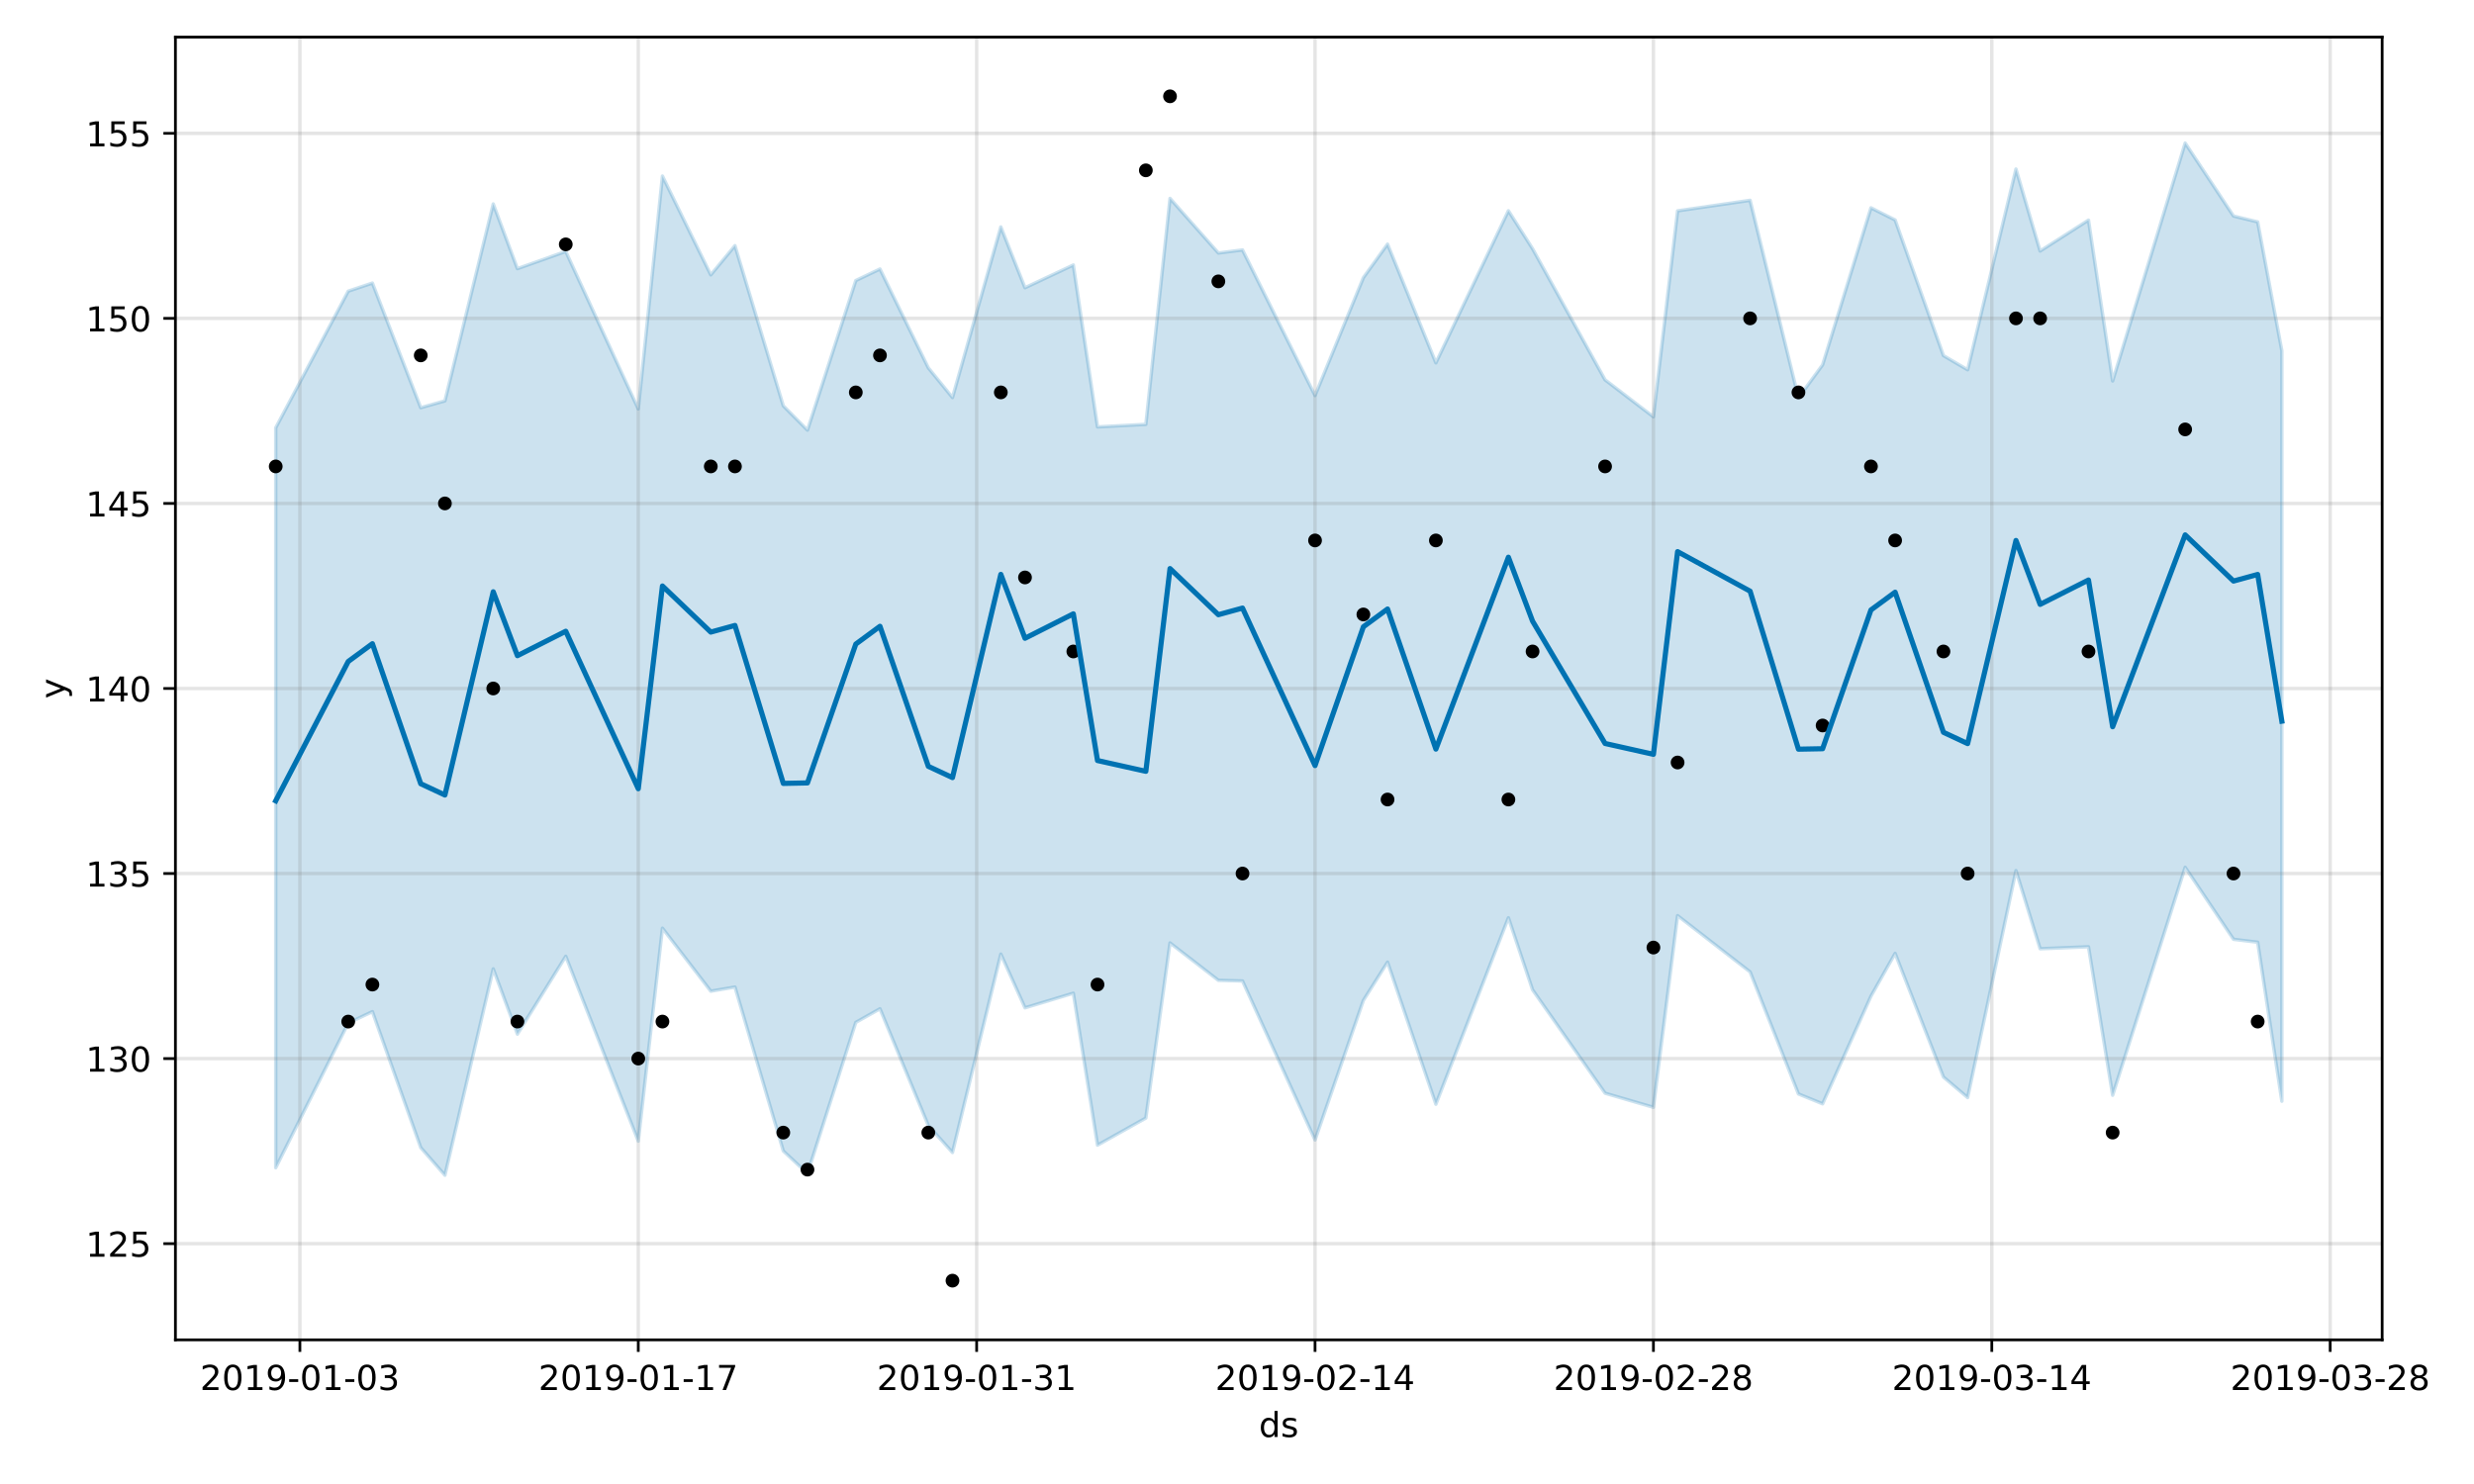
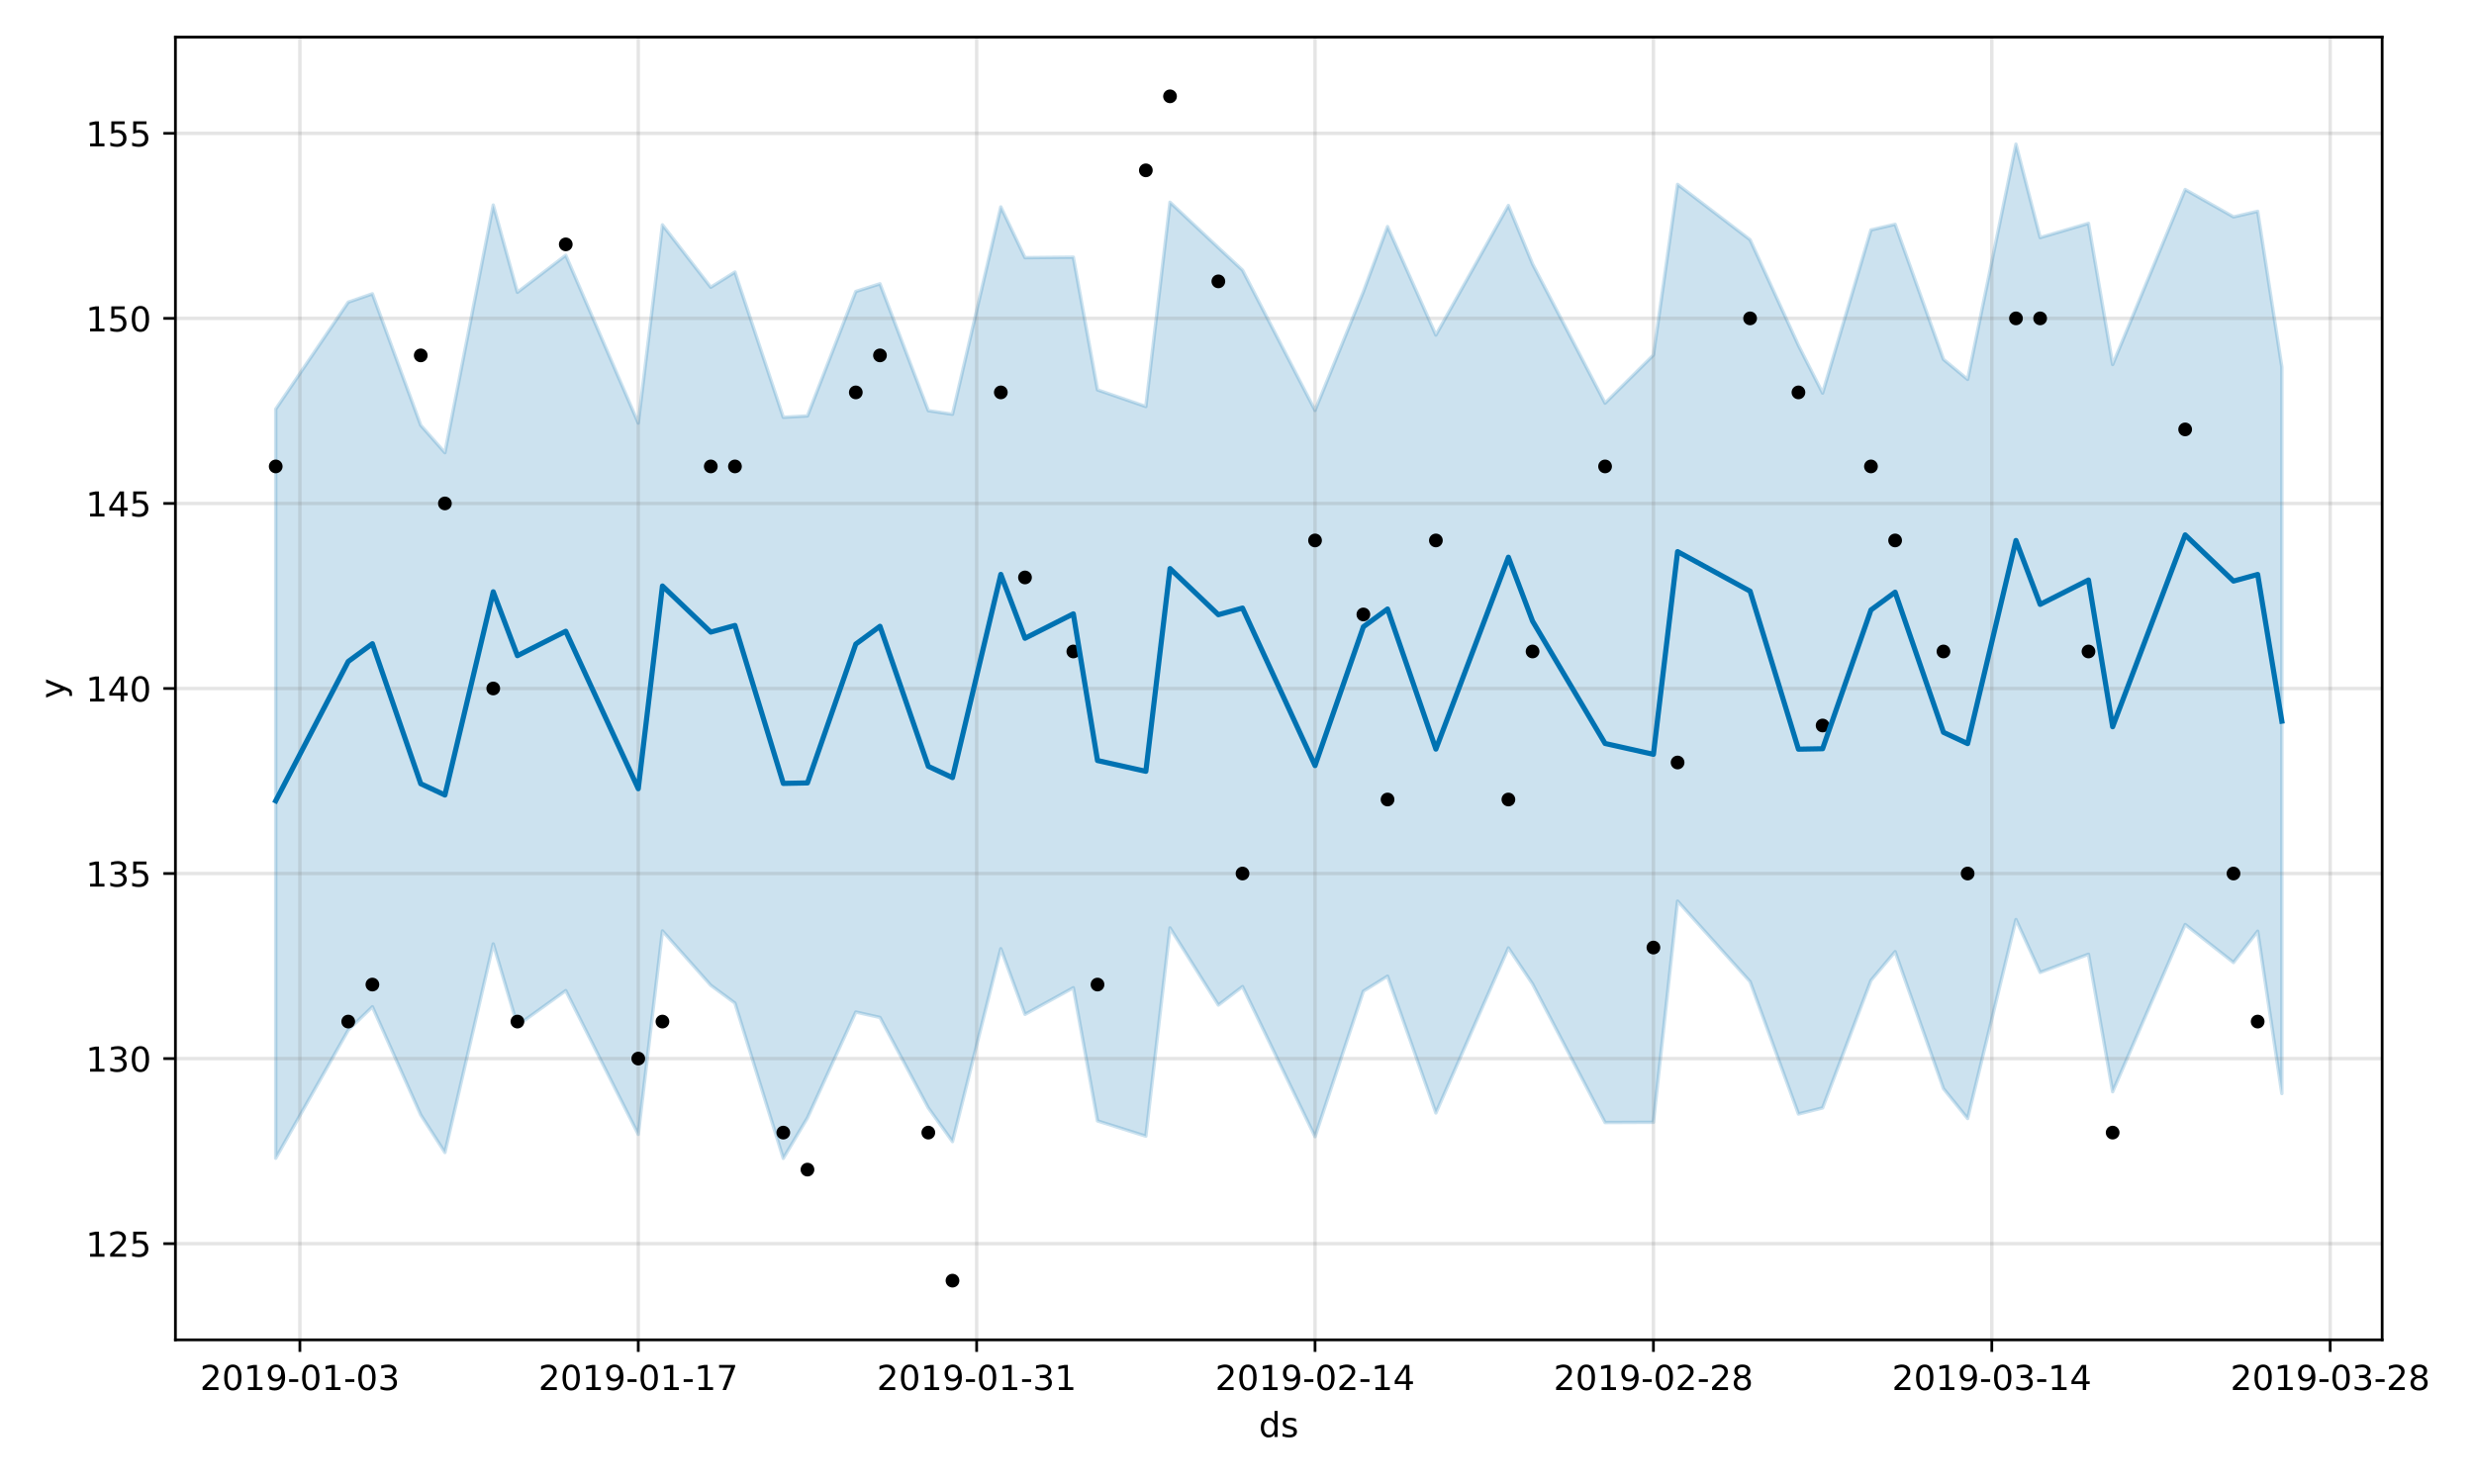
<svg xmlns="http://www.w3.org/2000/svg" xmlns:xlink="http://www.w3.org/1999/xlink" height="432pt" version="1.1" viewBox="0 0 720 432" width="720pt">
  <defs>
    <style type="text/css">
*{stroke-linecap:butt;stroke-linejoin:round;}
  </style>
  </defs>
  <g id="figure_1">
    <g id="patch_1">
      <path d="M 0 432  L 720 432  L 720 0  L 0 0  z " style="fill:#ffffff;" />
    </g>
    <g id="axes_1">
      <g id="patch_2">
        <path d="M 51.05 390.04  L 693.27 390.04  L 693.27 10.8  L 51.05 10.8  z " style="fill:#ffffff;" />
      </g>
      <g id="PolyCollection_1">
        <defs>
-           <path d="M 80.242 -307.467  L 80.242 -92.061  L 101.344 -134.167  L 108.379 -137.514  L 122.447 -97.926  L 129.481 -89.878  L 143.549 -149.953  L 150.584 -130.956  L 164.652 -153.617  L 185.754 -99.808  L 192.789 -161.802  L 206.857 -143.462  L 213.891 -144.663  L 227.96 -96.947  L 234.994 -90.378  L 249.062 -134.379  L 256.096 -138.343  L 270.165 -104.342  L 277.199 -96.495  L 291.267 -154.251  L 298.301 -138.625  L 312.37 -142.867  L 319.404 -98.64  L 333.472 -106.533  L 340.506 -157.51  L 354.575 -146.617  L 361.609 -146.433  L 382.711 -100.142  L 396.78 -140.769  L 403.814 -151.915  L 417.882 -110.551  L 438.985 -164.834  L 446.019 -143.863  L 467.121 -113.762  L 481.19 -109.654  L 488.224 -165.45  L 509.327 -149.068  L 523.395 -113.546  L 530.429 -110.676  L 544.497 -141.99  L 551.532 -154.462  L 565.6 -118.461  L 572.634 -112.492  L 586.702 -178.567  L 593.737 -155.807  L 607.805 -156.382  L 614.839 -113.166  L 635.942 -179.53  L 650.01 -158.56  L 657.044 -157.71  L 664.078 -111.432  L 664.078 -329.895  L 664.078 -329.895  L 657.044 -367.404  L 650.01 -369.111  L 635.942 -390.366  L 614.839 -321.097  L 607.805 -367.928  L 593.737 -358.924  L 586.702 -382.796  L 572.634 -324.36  L 565.6 -328.483  L 551.532 -367.969  L 544.497 -371.501  L 530.429 -325.798  L 523.395 -316.19  L 509.327 -373.688  L 488.224 -370.619  L 481.19 -310.663  L 467.121 -321.426  L 446.019 -359.601  L 438.985 -370.648  L 417.882 -326.376  L 403.814 -360.935  L 396.78 -351.166  L 382.711 -316.849  L 361.609 -359.239  L 354.575 -358.348  L 340.506 -374.248  L 333.472 -308.468  L 319.404 -307.725  L 312.37 -354.863  L 298.301 -348.24  L 291.267 -365.942  L 277.199 -316.268  L 270.165 -324.923  L 256.096 -353.696  L 249.062 -350.34  L 234.994 -306.789  L 227.96 -313.867  L 213.891 -360.491  L 206.857 -351.983  L 192.789 -380.75  L 185.754 -312.954  L 164.652 -358.806  L 150.584 -353.796  L 143.549 -372.636  L 129.481 -315.308  L 122.447 -313.32  L 108.379 -349.603  L 101.344 -347.24  L 80.242 -307.467  z " id="m74a17c1c34" style="stroke:#0072b2;stroke-opacity:0.2;" />
+           <path d="M 80.242 -312.91  L 80.242 -94.834  L 101.344 -132.107  L 108.379 -138.924  L 122.447 -107.458  L 129.481 -96.503  L 143.549 -157.211  L 150.584 -133.482  L 164.652 -143.628  L 185.754 -101.783  L 192.789 -161.006  L 206.857 -145.173  L 213.891 -139.987  L 227.96 -94.793  L 234.994 -106.59  L 249.062 -137.387  L 256.096 -135.81  L 270.165 -109.491  L 277.199 -99.668  L 291.267 -155.823  L 298.301 -136.714  L 312.37 -144.461  L 319.404 -105.701  L 333.472 -101.258  L 340.506 -161.871  L 354.575 -139.426  L 361.609 -144.803  L 382.711 -101.118  L 396.78 -143.458  L 403.814 -147.829  L 417.882 -108.016  L 438.985 -156.054  L 446.019 -145.556  L 467.121 -105.222  L 481.19 -105.286  L 488.224 -169.681  L 509.327 -146.239  L 523.395 -107.714  L 530.429 -109.488  L 544.497 -146.584  L 551.532 -154.961  L 565.6 -115.102  L 572.634 -106.391  L 586.702 -164.321  L 593.737 -148.934  L 607.805 -154.216  L 614.839 -114.189  L 635.942 -162.869  L 650.01 -151.81  L 657.044 -160.916  L 664.078 -113.663  L 664.078 -325.144  L 664.078 -325.144  L 657.044 -370.485  L 650.01 -368.867  L 635.942 -376.829  L 614.839 -325.884  L 607.805 -366.977  L 593.737 -362.84  L 586.702 -390.027  L 572.634 -321.554  L 565.6 -327.391  L 551.532 -366.698  L 544.497 -365.061  L 530.429 -317.575  L 523.395 -331.453  L 509.327 -362.204  L 488.224 -378.326  L 481.19 -328.654  L 467.121 -314.642  L 446.019 -355.144  L 438.985 -372.189  L 417.882 -334.459  L 403.814 -366.039  L 396.78 -347.056  L 382.711 -312.535  L 361.609 -353.36  L 354.575 -359.903  L 340.506 -373.126  L 333.472 -313.664  L 319.404 -318.507  L 312.37 -357.136  L 298.301 -356.99  L 291.267 -371.762  L 277.199 -311.415  L 270.165 -312.458  L 256.096 -349.384  L 249.062 -347.151  L 234.994 -310.93  L 227.96 -310.523  L 213.891 -352.807  L 206.857 -348.388  L 192.789 -366.545  L 185.754 -308.844  L 164.652 -357.693  L 150.584 -346.911  L 143.549 -372.31  L 129.481 -300.23  L 122.447 -308.205  L 108.379 -346.471  L 101.344 -344.037  L 80.242 -312.91  z " id="mff4527d451" style="stroke:#0072b2;stroke-opacity:0.2;" />
        </defs>
-         <g clip-path="url(#p82cf5f872e)">
-           <use style="fill:#0072b2;fill-opacity:0.2;stroke:#0072b2;stroke-opacity:0.2;" x="0" xlink:href="#m74a17c1c34" y="432" />
+         <g clip-path="url(#pb697ce1c23)">
+           <use style="fill:#0072b2;fill-opacity:0.2;stroke:#0072b2;stroke-opacity:0.2;" x="0" xlink:href="#mff4527d451" y="432" />
        </g>
      </g>
      <g id="matplotlib.axis_1">
        <g id="xtick_1">
          <g id="line2d_1">
-             <path clip-path="url(#p82cf5f872e)" d="M 87.276 390.04  L 87.276 10.8  " style="fill:none;stroke:#808080;stroke-linecap:square;stroke-opacity:0.2;" />
+             <path clip-path="url(#pb697ce1c23)" d="M 87.276 390.04  L 87.276 10.8  " style="fill:none;stroke:#808080;stroke-linecap:square;stroke-opacity:0.2;" />
          </g>
          <g id="line2d_2">
            <defs>
-               <path d="M 0 0  L 0 3.5  " id="me6c44f5dec" style="stroke:#000000;stroke-width:0.8;" />
-             </defs>
-             <g>
-               <use style="stroke:#000000;stroke-width:0.8;" x="87.276" xlink:href="#me6c44f5dec" y="390.04" />
+               <path d="M 0 0  L 0 3.5  " id="m899f5543f7" style="stroke:#000000;stroke-width:0.8;" />
+             </defs>
+             <g>
+               <use style="stroke:#000000;stroke-width:0.8;" x="87.276" xlink:href="#m899f5543f7" y="390.04" />
            </g>
          </g>
          <g id="text_1">
            <defs>
              <path d="M 19.188 8.297  L 53.609 8.297  L 53.609 0  L 7.328 0  L 7.328 8.297  Q 12.938 14.109 22.625 23.891  Q 32.328 33.688 34.812 36.531  Q 39.547 41.844 41.422 45.531  Q 43.312 49.219 43.312 52.781  Q 43.312 58.594 39.234 62.25  Q 35.156 65.922 28.609 65.922  Q 23.969 65.922 18.812 64.312  Q 13.672 62.703 7.812 59.422  L 7.812 69.391  Q 13.766 71.781 18.938 73  Q 24.125 74.219 28.422 74.219  Q 39.75 74.219 46.484 68.547  Q 53.219 62.891 53.219 53.422  Q 53.219 48.922 51.531 44.891  Q 49.859 40.875 45.406 35.406  Q 44.188 33.984 37.641 27.219  Q 31.109 20.453 19.188 8.297  z " id="DejaVuSans-50" />
              <path d="M 31.781 66.406  Q 24.172 66.406 20.328 58.906  Q 16.5 51.422 16.5 36.375  Q 16.5 21.391 20.328 13.891  Q 24.172 6.391 31.781 6.391  Q 39.453 6.391 43.281 13.891  Q 47.125 21.391 47.125 36.375  Q 47.125 51.422 43.281 58.906  Q 39.453 66.406 31.781 66.406  z M 31.781 74.219  Q 44.047 74.219 50.516 64.516  Q 56.984 54.828 56.984 36.375  Q 56.984 17.969 50.516 8.266  Q 44.047 -1.422 31.781 -1.422  Q 19.531 -1.422 13.062 8.266  Q 6.594 17.969 6.594 36.375  Q 6.594 54.828 13.062 64.516  Q 19.531 74.219 31.781 74.219  z " id="DejaVuSans-48" />
              <path d="M 12.406 8.297  L 28.516 8.297  L 28.516 63.922  L 10.984 60.406  L 10.984 69.391  L 28.422 72.906  L 38.281 72.906  L 38.281 8.297  L 54.391 8.297  L 54.391 0  L 12.406 0  z " id="DejaVuSans-49" />
              <path d="M 10.984 1.516  L 10.984 10.5  Q 14.703 8.734 18.5 7.812  Q 22.312 6.891 25.984 6.891  Q 35.75 6.891 40.891 13.453  Q 46.047 20.016 46.781 33.406  Q 43.953 29.203 39.594 26.953  Q 35.25 24.703 29.984 24.703  Q 19.047 24.703 12.672 31.312  Q 6.297 37.938 6.297 49.422  Q 6.297 60.641 12.938 67.422  Q 19.578 74.219 30.609 74.219  Q 43.266 74.219 49.922 64.516  Q 56.594 54.828 56.594 36.375  Q 56.594 19.141 48.406 8.859  Q 40.234 -1.422 26.422 -1.422  Q 22.703 -1.422 18.891 -0.688  Q 15.094 0.047 10.984 1.516  z M 30.609 32.422  Q 37.25 32.422 41.125 36.953  Q 45.016 41.5 45.016 49.422  Q 45.016 57.281 41.125 61.844  Q 37.25 66.406 30.609 66.406  Q 23.969 66.406 20.094 61.844  Q 16.219 57.281 16.219 49.422  Q 16.219 41.5 20.094 36.953  Q 23.969 32.422 30.609 32.422  z " id="DejaVuSans-57" />
              <path d="M 4.891 31.391  L 31.203 31.391  L 31.203 23.391  L 4.891 23.391  z " id="DejaVuSans-45" />
              <path d="M 40.578 39.312  Q 47.656 37.797 51.625 33  Q 55.609 28.219 55.609 21.188  Q 55.609 10.406 48.188 4.484  Q 40.766 -1.422 27.094 -1.422  Q 22.516 -1.422 17.656 -0.516  Q 12.797 0.391 7.625 2.203  L 7.625 11.719  Q 11.719 9.328 16.594 8.109  Q 21.484 6.891 26.812 6.891  Q 36.078 6.891 40.938 10.547  Q 45.797 14.203 45.797 21.188  Q 45.797 27.641 41.281 31.266  Q 36.766 34.906 28.719 34.906  L 20.219 34.906  L 20.219 43.016  L 29.109 43.016  Q 36.375 43.016 40.234 45.922  Q 44.094 48.828 44.094 54.297  Q 44.094 59.906 40.109 62.906  Q 36.141 65.922 28.719 65.922  Q 24.656 65.922 20.016 65.031  Q 15.375 64.156 9.812 62.312  L 9.812 71.094  Q 15.438 72.656 20.344 73.438  Q 25.25 74.219 29.594 74.219  Q 40.828 74.219 47.359 69.109  Q 53.906 64.016 53.906 55.328  Q 53.906 49.266 50.438 45.094  Q 46.969 40.922 40.578 39.312  z " id="DejaVuSans-51" />
            </defs>
            <g transform="translate(58.21819 404.6384)scale(0.1 -0.1)">
              <use xlink:href="#DejaVuSans-50" />
              <use x="63.623" xlink:href="#DejaVuSans-48" />
              <use x="127.246" xlink:href="#DejaVuSans-49" />
              <use x="190.869" xlink:href="#DejaVuSans-57" />
              <use x="254.492" xlink:href="#DejaVuSans-45" />
              <use x="290.576" xlink:href="#DejaVuSans-48" />
              <use x="354.199" xlink:href="#DejaVuSans-49" />
              <use x="417.822" xlink:href="#DejaVuSans-45" />
              <use x="453.906" xlink:href="#DejaVuSans-48" />
              <use x="517.529" xlink:href="#DejaVuSans-51" />
            </g>
          </g>
        </g>
        <g id="xtick_2">
          <g id="line2d_3">
-             <path clip-path="url(#p82cf5f872e)" d="M 185.754 390.04  L 185.754 10.8  " style="fill:none;stroke:#808080;stroke-linecap:square;stroke-opacity:0.2;" />
+             <path clip-path="url(#pb697ce1c23)" d="M 185.754 390.04  L 185.754 10.8  " style="fill:none;stroke:#808080;stroke-linecap:square;stroke-opacity:0.2;" />
          </g>
          <g id="line2d_4">
            <g>
-               <use style="stroke:#000000;stroke-width:0.8;" x="185.754" xlink:href="#me6c44f5dec" y="390.04" />
+               <use style="stroke:#000000;stroke-width:0.8;" x="185.754" xlink:href="#m899f5543f7" y="390.04" />
            </g>
          </g>
          <g id="text_2">
            <defs>
              <path d="M 8.203 72.906  L 55.078 72.906  L 55.078 68.703  L 28.609 0  L 18.312 0  L 43.219 64.594  L 8.203 64.594  z " id="DejaVuSans-55" />
            </defs>
            <g transform="translate(156.6966 404.6384)scale(0.1 -0.1)">
              <use xlink:href="#DejaVuSans-50" />
              <use x="63.623" xlink:href="#DejaVuSans-48" />
              <use x="127.246" xlink:href="#DejaVuSans-49" />
              <use x="190.869" xlink:href="#DejaVuSans-57" />
              <use x="254.492" xlink:href="#DejaVuSans-45" />
              <use x="290.576" xlink:href="#DejaVuSans-48" />
              <use x="354.199" xlink:href="#DejaVuSans-49" />
              <use x="417.822" xlink:href="#DejaVuSans-45" />
              <use x="453.906" xlink:href="#DejaVuSans-49" />
              <use x="517.529" xlink:href="#DejaVuSans-55" />
            </g>
          </g>
        </g>
        <g id="xtick_3">
          <g id="line2d_5">
-             <path clip-path="url(#p82cf5f872e)" d="M 284.233 390.04  L 284.233 10.8  " style="fill:none;stroke:#808080;stroke-linecap:square;stroke-opacity:0.2;" />
+             <path clip-path="url(#pb697ce1c23)" d="M 284.233 390.04  L 284.233 10.8  " style="fill:none;stroke:#808080;stroke-linecap:square;stroke-opacity:0.2;" />
          </g>
          <g id="line2d_6">
            <g>
-               <use style="stroke:#000000;stroke-width:0.8;" x="284.233" xlink:href="#me6c44f5dec" y="390.04" />
+               <use style="stroke:#000000;stroke-width:0.8;" x="284.233" xlink:href="#m899f5543f7" y="390.04" />
            </g>
          </g>
          <g id="text_3">
            <g transform="translate(255.1751 404.6384)scale(0.1 -0.1)">
              <use xlink:href="#DejaVuSans-50" />
              <use x="63.623" xlink:href="#DejaVuSans-48" />
              <use x="127.246" xlink:href="#DejaVuSans-49" />
              <use x="190.869" xlink:href="#DejaVuSans-57" />
              <use x="254.492" xlink:href="#DejaVuSans-45" />
              <use x="290.576" xlink:href="#DejaVuSans-48" />
              <use x="354.199" xlink:href="#DejaVuSans-49" />
              <use x="417.822" xlink:href="#DejaVuSans-45" />
              <use x="453.906" xlink:href="#DejaVuSans-51" />
              <use x="517.529" xlink:href="#DejaVuSans-49" />
            </g>
          </g>
        </g>
        <g id="xtick_4">
          <g id="line2d_7">
-             <path clip-path="url(#p82cf5f872e)" d="M 382.711 390.04  L 382.711 10.8  " style="fill:none;stroke:#808080;stroke-linecap:square;stroke-opacity:0.2;" />
+             <path clip-path="url(#pb697ce1c23)" d="M 382.711 390.04  L 382.711 10.8  " style="fill:none;stroke:#808080;stroke-linecap:square;stroke-opacity:0.2;" />
          </g>
          <g id="line2d_8">
            <g>
-               <use style="stroke:#000000;stroke-width:0.8;" x="382.711" xlink:href="#me6c44f5dec" y="390.04" />
+               <use style="stroke:#000000;stroke-width:0.8;" x="382.711" xlink:href="#m899f5543f7" y="390.04" />
            </g>
          </g>
          <g id="text_4">
            <defs>
              <path d="M 37.797 64.312  L 12.891 25.391  L 37.797 25.391  z M 35.203 72.906  L 47.609 72.906  L 47.609 25.391  L 58.016 25.391  L 58.016 17.188  L 47.609 17.188  L 47.609 0  L 37.797 0  L 37.797 17.188  L 4.891 17.188  L 4.891 26.703  z " id="DejaVuSans-52" />
            </defs>
            <g transform="translate(353.6535 404.6384)scale(0.1 -0.1)">
              <use xlink:href="#DejaVuSans-50" />
              <use x="63.623" xlink:href="#DejaVuSans-48" />
              <use x="127.246" xlink:href="#DejaVuSans-49" />
              <use x="190.869" xlink:href="#DejaVuSans-57" />
              <use x="254.492" xlink:href="#DejaVuSans-45" />
              <use x="290.576" xlink:href="#DejaVuSans-48" />
              <use x="354.199" xlink:href="#DejaVuSans-50" />
              <use x="417.822" xlink:href="#DejaVuSans-45" />
              <use x="453.906" xlink:href="#DejaVuSans-49" />
              <use x="517.529" xlink:href="#DejaVuSans-52" />
            </g>
          </g>
        </g>
        <g id="xtick_5">
          <g id="line2d_9">
-             <path clip-path="url(#p82cf5f872e)" d="M 481.19 390.04  L 481.19 10.8  " style="fill:none;stroke:#808080;stroke-linecap:square;stroke-opacity:0.2;" />
+             <path clip-path="url(#pb697ce1c23)" d="M 481.19 390.04  L 481.19 10.8  " style="fill:none;stroke:#808080;stroke-linecap:square;stroke-opacity:0.2;" />
          </g>
          <g id="line2d_10">
            <g>
-               <use style="stroke:#000000;stroke-width:0.8;" x="481.19" xlink:href="#me6c44f5dec" y="390.04" />
+               <use style="stroke:#000000;stroke-width:0.8;" x="481.19" xlink:href="#m899f5543f7" y="390.04" />
            </g>
          </g>
          <g id="text_5">
            <defs>
              <path d="M 31.781 34.625  Q 24.75 34.625 20.719 30.859  Q 16.703 27.094 16.703 20.516  Q 16.703 13.922 20.719 10.156  Q 24.75 6.391 31.781 6.391  Q 38.812 6.391 42.859 10.172  Q 46.922 13.969 46.922 20.516  Q 46.922 27.094 42.891 30.859  Q 38.875 34.625 31.781 34.625  z M 21.922 38.812  Q 15.578 40.375 12.031 44.719  Q 8.5 49.078 8.5 55.328  Q 8.5 64.062 14.719 69.141  Q 20.953 74.219 31.781 74.219  Q 42.672 74.219 48.875 69.141  Q 55.078 64.062 55.078 55.328  Q 55.078 49.078 51.531 44.719  Q 48 40.375 41.703 38.812  Q 48.828 37.156 52.797 32.312  Q 56.781 27.484 56.781 20.516  Q 56.781 9.906 50.312 4.234  Q 43.844 -1.422 31.781 -1.422  Q 19.734 -1.422 13.25 4.234  Q 6.781 9.906 6.781 20.516  Q 6.781 27.484 10.781 32.312  Q 14.797 37.156 21.922 38.812  z M 18.312 54.391  Q 18.312 48.734 21.844 45.562  Q 25.391 42.391 31.781 42.391  Q 38.141 42.391 41.719 45.562  Q 45.312 48.734 45.312 54.391  Q 45.312 60.062 41.719 63.234  Q 38.141 66.406 31.781 66.406  Q 25.391 66.406 21.844 63.234  Q 18.312 60.062 18.312 54.391  z " id="DejaVuSans-56" />
            </defs>
            <g transform="translate(452.132 404.6384)scale(0.1 -0.1)">
              <use xlink:href="#DejaVuSans-50" />
              <use x="63.623" xlink:href="#DejaVuSans-48" />
              <use x="127.246" xlink:href="#DejaVuSans-49" />
              <use x="190.869" xlink:href="#DejaVuSans-57" />
              <use x="254.492" xlink:href="#DejaVuSans-45" />
              <use x="290.576" xlink:href="#DejaVuSans-48" />
              <use x="354.199" xlink:href="#DejaVuSans-50" />
              <use x="417.822" xlink:href="#DejaVuSans-45" />
              <use x="453.906" xlink:href="#DejaVuSans-50" />
              <use x="517.529" xlink:href="#DejaVuSans-56" />
            </g>
          </g>
        </g>
        <g id="xtick_6">
          <g id="line2d_11">
-             <path clip-path="url(#p82cf5f872e)" d="M 579.668 390.04  L 579.668 10.8  " style="fill:none;stroke:#808080;stroke-linecap:square;stroke-opacity:0.2;" />
+             <path clip-path="url(#pb697ce1c23)" d="M 579.668 390.04  L 579.668 10.8  " style="fill:none;stroke:#808080;stroke-linecap:square;stroke-opacity:0.2;" />
          </g>
          <g id="line2d_12">
            <g>
-               <use style="stroke:#000000;stroke-width:0.8;" x="579.668" xlink:href="#me6c44f5dec" y="390.04" />
+               <use style="stroke:#000000;stroke-width:0.8;" x="579.668" xlink:href="#m899f5543f7" y="390.04" />
            </g>
          </g>
          <g id="text_6">
            <g transform="translate(550.6105 404.6384)scale(0.1 -0.1)">
              <use xlink:href="#DejaVuSans-50" />
              <use x="63.623" xlink:href="#DejaVuSans-48" />
              <use x="127.246" xlink:href="#DejaVuSans-49" />
              <use x="190.869" xlink:href="#DejaVuSans-57" />
              <use x="254.492" xlink:href="#DejaVuSans-45" />
              <use x="290.576" xlink:href="#DejaVuSans-48" />
              <use x="354.199" xlink:href="#DejaVuSans-51" />
              <use x="417.822" xlink:href="#DejaVuSans-45" />
              <use x="453.906" xlink:href="#DejaVuSans-49" />
              <use x="517.529" xlink:href="#DejaVuSans-52" />
            </g>
          </g>
        </g>
        <g id="xtick_7">
          <g id="line2d_13">
-             <path clip-path="url(#p82cf5f872e)" d="M 678.147 390.04  L 678.147 10.8  " style="fill:none;stroke:#808080;stroke-linecap:square;stroke-opacity:0.2;" />
+             <path clip-path="url(#pb697ce1c23)" d="M 678.147 390.04  L 678.147 10.8  " style="fill:none;stroke:#808080;stroke-linecap:square;stroke-opacity:0.2;" />
          </g>
          <g id="line2d_14">
            <g>
-               <use style="stroke:#000000;stroke-width:0.8;" x="678.147" xlink:href="#me6c44f5dec" y="390.04" />
+               <use style="stroke:#000000;stroke-width:0.8;" x="678.147" xlink:href="#m899f5543f7" y="390.04" />
            </g>
          </g>
          <g id="text_7">
            <g transform="translate(649.0889 404.6384)scale(0.1 -0.1)">
              <use xlink:href="#DejaVuSans-50" />
              <use x="63.623" xlink:href="#DejaVuSans-48" />
              <use x="127.246" xlink:href="#DejaVuSans-49" />
              <use x="190.869" xlink:href="#DejaVuSans-57" />
              <use x="254.492" xlink:href="#DejaVuSans-45" />
              <use x="290.576" xlink:href="#DejaVuSans-48" />
              <use x="354.199" xlink:href="#DejaVuSans-51" />
              <use x="417.822" xlink:href="#DejaVuSans-45" />
              <use x="453.906" xlink:href="#DejaVuSans-50" />
              <use x="517.529" xlink:href="#DejaVuSans-56" />
            </g>
          </g>
        </g>
        <g id="text_8">
          <defs>
            <path d="M 45.406 46.391  L 45.406 75.984  L 54.391 75.984  L 54.391 0  L 45.406 0  L 45.406 8.203  Q 42.578 3.328 38.25 0.953  Q 33.938 -1.422 27.875 -1.422  Q 17.969 -1.422 11.734 6.484  Q 5.516 14.406 5.516 27.297  Q 5.516 40.188 11.734 48.094  Q 17.969 56 27.875 56  Q 33.938 56 38.25 53.625  Q 42.578 51.266 45.406 46.391  z M 14.797 27.297  Q 14.797 17.391 18.875 11.75  Q 22.953 6.109 30.078 6.109  Q 37.203 6.109 41.297 11.75  Q 45.406 17.391 45.406 27.297  Q 45.406 37.203 41.297 42.844  Q 37.203 48.484 30.078 48.484  Q 22.953 48.484 18.875 42.844  Q 14.797 37.203 14.797 27.297  z " id="DejaVuSans-100" />
            <path d="M 44.281 53.078  L 44.281 44.578  Q 40.484 46.531 36.375 47.5  Q 32.281 48.484 27.875 48.484  Q 21.188 48.484 17.844 46.438  Q 14.5 44.391 14.5 40.281  Q 14.5 37.156 16.891 35.375  Q 19.281 33.594 26.516 31.984  L 29.594 31.297  Q 39.156 29.25 43.188 25.516  Q 47.219 21.781 47.219 15.094  Q 47.219 7.469 41.188 3.016  Q 35.156 -1.422 24.609 -1.422  Q 20.219 -1.422 15.453 -0.562  Q 10.688 0.297 5.422 2  L 5.422 11.281  Q 10.406 8.688 15.234 7.391  Q 20.062 6.109 24.812 6.109  Q 31.156 6.109 34.562 8.281  Q 37.984 10.453 37.984 14.406  Q 37.984 18.062 35.516 20.016  Q 33.062 21.969 24.703 23.781  L 21.578 24.516  Q 13.234 26.266 9.516 29.906  Q 5.812 33.547 5.812 39.891  Q 5.812 47.609 11.281 51.797  Q 16.75 56 26.812 56  Q 31.781 56 36.172 55.266  Q 40.578 54.547 44.281 53.078  z " id="DejaVuSans-115" />
          </defs>
          <g transform="translate(366.3812 418.3166)scale(0.1 -0.1)">
            <use xlink:href="#DejaVuSans-100" />
            <use x="63.477" xlink:href="#DejaVuSans-115" />
          </g>
        </g>
      </g>
      <g id="matplotlib.axis_2">
        <g id="ytick_1">
          <g id="line2d_15">
-             <path clip-path="url(#p82cf5f872e)" d="M 51.05 362.028  L 693.27 362.028  " style="fill:none;stroke:#808080;stroke-linecap:square;stroke-opacity:0.2;" />
+             <path clip-path="url(#pb697ce1c23)" d="M 51.05 362.028  L 693.27 362.028  " style="fill:none;stroke:#808080;stroke-linecap:square;stroke-opacity:0.2;" />
          </g>
          <g id="line2d_16">
            <defs>
-               <path d="M 0 0  L -3.5 0  " id="m5a3b04769b" style="stroke:#000000;stroke-width:0.8;" />
-             </defs>
-             <g>
-               <use style="stroke:#000000;stroke-width:0.8;" x="51.05" xlink:href="#m5a3b04769b" y="362.028" />
+               <path d="M 0 0  L -3.5 0  " id="m38e7dcd2b5" style="stroke:#000000;stroke-width:0.8;" />
+             </defs>
+             <g>
+               <use style="stroke:#000000;stroke-width:0.8;" x="51.05" xlink:href="#m38e7dcd2b5" y="362.028" />
            </g>
          </g>
          <g id="text_9">
            <defs>
              <path d="M 10.797 72.906  L 49.516 72.906  L 49.516 64.594  L 19.828 64.594  L 19.828 46.734  Q 21.969 47.469 24.109 47.828  Q 26.266 48.188 28.422 48.188  Q 40.625 48.188 47.75 41.5  Q 54.891 34.812 54.891 23.391  Q 54.891 11.625 47.562 5.094  Q 40.234 -1.422 26.906 -1.422  Q 22.312 -1.422 17.547 -0.641  Q 12.797 0.141 7.719 1.703  L 7.719 11.625  Q 12.109 9.234 16.797 8.062  Q 21.484 6.891 26.703 6.891  Q 35.156 6.891 40.078 11.328  Q 45.016 15.766 45.016 23.391  Q 45.016 31 40.078 35.438  Q 35.156 39.891 26.703 39.891  Q 22.75 39.891 18.812 39.016  Q 14.891 38.141 10.797 36.281  z " id="DejaVuSans-53" />
            </defs>
            <g transform="translate(24.9625 365.8272)scale(0.1 -0.1)">
              <use xlink:href="#DejaVuSans-49" />
              <use x="63.623" xlink:href="#DejaVuSans-50" />
              <use x="127.246" xlink:href="#DejaVuSans-53" />
            </g>
          </g>
        </g>
        <g id="ytick_2">
          <g id="line2d_17">
-             <path clip-path="url(#p82cf5f872e)" d="M 51.05 308.159  L 693.27 308.159  " style="fill:none;stroke:#808080;stroke-linecap:square;stroke-opacity:0.2;" />
+             <path clip-path="url(#pb697ce1c23)" d="M 51.05 308.159  L 693.27 308.159  " style="fill:none;stroke:#808080;stroke-linecap:square;stroke-opacity:0.2;" />
          </g>
          <g id="line2d_18">
            <g>
-               <use style="stroke:#000000;stroke-width:0.8;" x="51.05" xlink:href="#m5a3b04769b" y="308.159" />
+               <use style="stroke:#000000;stroke-width:0.8;" x="51.05" xlink:href="#m38e7dcd2b5" y="308.159" />
            </g>
          </g>
          <g id="text_10">
            <g transform="translate(24.9625 311.9579)scale(0.1 -0.1)">
              <use xlink:href="#DejaVuSans-49" />
              <use x="63.623" xlink:href="#DejaVuSans-51" />
              <use x="127.246" xlink:href="#DejaVuSans-48" />
            </g>
          </g>
        </g>
        <g id="ytick_3">
          <g id="line2d_19">
-             <path clip-path="url(#p82cf5f872e)" d="M 51.05 254.289  L 693.27 254.289  " style="fill:none;stroke:#808080;stroke-linecap:square;stroke-opacity:0.2;" />
+             <path clip-path="url(#pb697ce1c23)" d="M 51.05 254.289  L 693.27 254.289  " style="fill:none;stroke:#808080;stroke-linecap:square;stroke-opacity:0.2;" />
          </g>
          <g id="line2d_20">
            <g>
-               <use style="stroke:#000000;stroke-width:0.8;" x="51.05" xlink:href="#m5a3b04769b" y="254.289" />
+               <use style="stroke:#000000;stroke-width:0.8;" x="51.05" xlink:href="#m38e7dcd2b5" y="254.289" />
            </g>
          </g>
          <g id="text_11">
            <g transform="translate(24.9625 258.0885)scale(0.1 -0.1)">
              <use xlink:href="#DejaVuSans-49" />
              <use x="63.623" xlink:href="#DejaVuSans-51" />
              <use x="127.246" xlink:href="#DejaVuSans-53" />
            </g>
          </g>
        </g>
        <g id="ytick_4">
          <g id="line2d_21">
-             <path clip-path="url(#p82cf5f872e)" d="M 51.05 200.42  L 693.27 200.42  " style="fill:none;stroke:#808080;stroke-linecap:square;stroke-opacity:0.2;" />
+             <path clip-path="url(#pb697ce1c23)" d="M 51.05 200.42  L 693.27 200.42  " style="fill:none;stroke:#808080;stroke-linecap:square;stroke-opacity:0.2;" />
          </g>
          <g id="line2d_22">
            <g>
-               <use style="stroke:#000000;stroke-width:0.8;" x="51.05" xlink:href="#m5a3b04769b" y="200.42" />
+               <use style="stroke:#000000;stroke-width:0.8;" x="51.05" xlink:href="#m38e7dcd2b5" y="200.42" />
            </g>
          </g>
          <g id="text_12">
            <g transform="translate(24.9625 204.2192)scale(0.1 -0.1)">
              <use xlink:href="#DejaVuSans-49" />
              <use x="63.623" xlink:href="#DejaVuSans-52" />
              <use x="127.246" xlink:href="#DejaVuSans-48" />
            </g>
          </g>
        </g>
        <g id="ytick_5">
          <g id="line2d_23">
-             <path clip-path="url(#p82cf5f872e)" d="M 51.05 146.551  L 693.27 146.551  " style="fill:none;stroke:#808080;stroke-linecap:square;stroke-opacity:0.2;" />
+             <path clip-path="url(#pb697ce1c23)" d="M 51.05 146.551  L 693.27 146.551  " style="fill:none;stroke:#808080;stroke-linecap:square;stroke-opacity:0.2;" />
          </g>
          <g id="line2d_24">
            <g>
-               <use style="stroke:#000000;stroke-width:0.8;" x="51.05" xlink:href="#m5a3b04769b" y="146.551" />
+               <use style="stroke:#000000;stroke-width:0.8;" x="51.05" xlink:href="#m38e7dcd2b5" y="146.551" />
            </g>
          </g>
          <g id="text_13">
            <g transform="translate(24.9625 150.3499)scale(0.1 -0.1)">
              <use xlink:href="#DejaVuSans-49" />
              <use x="63.623" xlink:href="#DejaVuSans-52" />
              <use x="127.246" xlink:href="#DejaVuSans-53" />
            </g>
          </g>
        </g>
        <g id="ytick_6">
          <g id="line2d_25">
-             <path clip-path="url(#p82cf5f872e)" d="M 51.05 92.681  L 693.27 92.681  " style="fill:none;stroke:#808080;stroke-linecap:square;stroke-opacity:0.2;" />
+             <path clip-path="url(#pb697ce1c23)" d="M 51.05 92.681  L 693.27 92.681  " style="fill:none;stroke:#808080;stroke-linecap:square;stroke-opacity:0.2;" />
          </g>
          <g id="line2d_26">
            <g>
-               <use style="stroke:#000000;stroke-width:0.8;" x="51.05" xlink:href="#m5a3b04769b" y="92.681" />
+               <use style="stroke:#000000;stroke-width:0.8;" x="51.05" xlink:href="#m38e7dcd2b5" y="92.681" />
            </g>
          </g>
          <g id="text_14">
            <g transform="translate(24.9625 96.48058)scale(0.1 -0.1)">
              <use xlink:href="#DejaVuSans-49" />
              <use x="63.623" xlink:href="#DejaVuSans-53" />
              <use x="127.246" xlink:href="#DejaVuSans-48" />
            </g>
          </g>
        </g>
        <g id="ytick_7">
          <g id="line2d_27">
-             <path clip-path="url(#p82cf5f872e)" d="M 51.05 38.812  L 693.27 38.812  " style="fill:none;stroke:#808080;stroke-linecap:square;stroke-opacity:0.2;" />
+             <path clip-path="url(#pb697ce1c23)" d="M 51.05 38.812  L 693.27 38.812  " style="fill:none;stroke:#808080;stroke-linecap:square;stroke-opacity:0.2;" />
          </g>
          <g id="line2d_28">
            <g>
-               <use style="stroke:#000000;stroke-width:0.8;" x="51.05" xlink:href="#m5a3b04769b" y="38.812" />
+               <use style="stroke:#000000;stroke-width:0.8;" x="51.05" xlink:href="#m38e7dcd2b5" y="38.812" />
            </g>
          </g>
          <g id="text_15">
            <g transform="translate(24.9625 42.61126)scale(0.1 -0.1)">
              <use xlink:href="#DejaVuSans-49" />
              <use x="63.623" xlink:href="#DejaVuSans-53" />
              <use x="127.246" xlink:href="#DejaVuSans-53" />
            </g>
          </g>
        </g>
        <g id="text_16">
          <defs>
            <path d="M 32.172 -5.078  Q 28.375 -14.844 24.75 -17.812  Q 21.141 -20.797 15.094 -20.797  L 7.906 -20.797  L 7.906 -13.281  L 13.188 -13.281  Q 16.891 -13.281 18.938 -11.516  Q 21 -9.766 23.484 -3.219  L 25.094 0.875  L 2.984 54.688  L 12.5 54.688  L 29.594 11.922  L 46.688 54.688  L 56.203 54.688  z " id="DejaVuSans-121" />
          </defs>
          <g transform="translate(18.88281 203.3794)rotate(-90)scale(0.1 -0.1)">
            <use xlink:href="#DejaVuSans-121" />
          </g>
        </g>
      </g>
      <g id="line2d_29">
        <defs>
-           <path d="M 0 1.5  C 0.398 1.5 0.779 1.342 1.061 1.061  C 1.342 0.779 1.5 0.398 1.5 0  C 1.5 -0.398 1.342 -0.779 1.061 -1.061  C 0.779 -1.342 0.398 -1.5 0 -1.5  C -0.398 -1.5 -0.779 -1.342 -1.061 -1.061  C -1.342 -0.779 -1.5 -0.398 -1.5 0  C -1.5 0.398 -1.342 0.779 -1.061 1.061  C -0.779 1.342 -0.398 1.5 0 1.5  z " id="me86f6afbbc" style="stroke:#000000;" />
+           <path d="M 0 1.5  C 0.398 1.5 0.779 1.342 1.061 1.061  C 1.342 0.779 1.5 0.398 1.5 0  C 1.5 -0.398 1.342 -0.779 1.061 -1.061  C 0.779 -1.342 0.398 -1.5 0 -1.5  C -0.398 -1.5 -0.779 -1.342 -1.061 -1.061  C -1.342 -0.779 -1.5 -0.398 -1.5 0  C -1.5 0.398 -1.342 0.779 -1.061 1.061  C -0.779 1.342 -0.398 1.5 0 1.5  z " id="mbffac4286f" style="stroke:#000000;" />
        </defs>
-         <g clip-path="url(#p82cf5f872e)">
-           <use style="stroke:#000000;" x="80.242" xlink:href="#me86f6afbbc" y="135.777" />
-           <use style="stroke:#000000;" x="101.344" xlink:href="#me86f6afbbc" y="297.385" />
-           <use style="stroke:#000000;" x="108.379" xlink:href="#me86f6afbbc" y="286.611" />
-           <use style="stroke:#000000;" x="122.447" xlink:href="#me86f6afbbc" y="103.455" />
-           <use style="stroke:#000000;" x="129.481" xlink:href="#me86f6afbbc" y="146.551" />
-           <use style="stroke:#000000;" x="143.549" xlink:href="#me86f6afbbc" y="200.42" />
-           <use style="stroke:#000000;" x="150.584" xlink:href="#me86f6afbbc" y="297.385" />
-           <use style="stroke:#000000;" x="164.652" xlink:href="#me86f6afbbc" y="71.134" />
-           <use style="stroke:#000000;" x="185.754" xlink:href="#me86f6afbbc" y="308.159" />
-           <use style="stroke:#000000;" x="192.789" xlink:href="#me86f6afbbc" y="297.385" />
-           <use style="stroke:#000000;" x="206.857" xlink:href="#me86f6afbbc" y="135.777" />
-           <use style="stroke:#000000;" x="213.891" xlink:href="#me86f6afbbc" y="135.777" />
-           <use style="stroke:#000000;" x="227.96" xlink:href="#me86f6afbbc" y="329.706" />
-           <use style="stroke:#000000;" x="234.994" xlink:href="#me86f6afbbc" y="340.48" />
-           <use style="stroke:#000000;" x="249.062" xlink:href="#me86f6afbbc" y="114.229" />
-           <use style="stroke:#000000;" x="256.096" xlink:href="#me86f6afbbc" y="103.455" />
-           <use style="stroke:#000000;" x="270.165" xlink:href="#me86f6afbbc" y="329.706" />
-           <use style="stroke:#000000;" x="277.199" xlink:href="#me86f6afbbc" y="372.802" />
-           <use style="stroke:#000000;" x="291.267" xlink:href="#me86f6afbbc" y="114.229" />
-           <use style="stroke:#000000;" x="298.301" xlink:href="#me86f6afbbc" y="168.098" />
-           <use style="stroke:#000000;" x="312.37" xlink:href="#me86f6afbbc" y="189.646" />
-           <use style="stroke:#000000;" x="319.404" xlink:href="#me86f6afbbc" y="286.611" />
-           <use style="stroke:#000000;" x="333.472" xlink:href="#me86f6afbbc" y="49.586" />
-           <use style="stroke:#000000;" x="340.506" xlink:href="#me86f6afbbc" y="28.038" />
-           <use style="stroke:#000000;" x="354.575" xlink:href="#me86f6afbbc" y="81.907" />
-           <use style="stroke:#000000;" x="361.609" xlink:href="#me86f6afbbc" y="254.289" />
-           <use style="stroke:#000000;" x="382.711" xlink:href="#me86f6afbbc" y="157.325" />
-           <use style="stroke:#000000;" x="396.78" xlink:href="#me86f6afbbc" y="178.872" />
-           <use style="stroke:#000000;" x="403.814" xlink:href="#me86f6afbbc" y="232.742" />
-           <use style="stroke:#000000;" x="417.882" xlink:href="#me86f6afbbc" y="157.325" />
-           <use style="stroke:#000000;" x="438.985" xlink:href="#me86f6afbbc" y="232.742" />
-           <use style="stroke:#000000;" x="446.019" xlink:href="#me86f6afbbc" y="189.646" />
-           <use style="stroke:#000000;" x="467.121" xlink:href="#me86f6afbbc" y="135.777" />
-           <use style="stroke:#000000;" x="481.19" xlink:href="#me86f6afbbc" y="275.837" />
-           <use style="stroke:#000000;" x="488.224" xlink:href="#me86f6afbbc" y="221.968" />
-           <use style="stroke:#000000;" x="509.327" xlink:href="#me86f6afbbc" y="92.681" />
-           <use style="stroke:#000000;" x="523.395" xlink:href="#me86f6afbbc" y="114.229" />
-           <use style="stroke:#000000;" x="530.429" xlink:href="#me86f6afbbc" y="211.194" />
-           <use style="stroke:#000000;" x="544.497" xlink:href="#me86f6afbbc" y="135.777" />
-           <use style="stroke:#000000;" x="551.532" xlink:href="#me86f6afbbc" y="157.325" />
-           <use style="stroke:#000000;" x="565.6" xlink:href="#me86f6afbbc" y="189.646" />
-           <use style="stroke:#000000;" x="572.634" xlink:href="#me86f6afbbc" y="254.289" />
-           <use style="stroke:#000000;" x="586.702" xlink:href="#me86f6afbbc" y="92.681" />
-           <use style="stroke:#000000;" x="593.737" xlink:href="#me86f6afbbc" y="92.681" />
-           <use style="stroke:#000000;" x="607.805" xlink:href="#me86f6afbbc" y="189.646" />
-           <use style="stroke:#000000;" x="614.839" xlink:href="#me86f6afbbc" y="329.706" />
-           <use style="stroke:#000000;" x="635.942" xlink:href="#me86f6afbbc" y="125.003" />
-           <use style="stroke:#000000;" x="650.01" xlink:href="#me86f6afbbc" y="254.289" />
-           <use style="stroke:#000000;" x="657.044" xlink:href="#me86f6afbbc" y="297.385" />
+         <g clip-path="url(#pb697ce1c23)">
+           <use style="stroke:#000000;" x="80.242" xlink:href="#mbffac4286f" y="135.777" />
+           <use style="stroke:#000000;" x="101.344" xlink:href="#mbffac4286f" y="297.385" />
+           <use style="stroke:#000000;" x="108.379" xlink:href="#mbffac4286f" y="286.611" />
+           <use style="stroke:#000000;" x="122.447" xlink:href="#mbffac4286f" y="103.455" />
+           <use style="stroke:#000000;" x="129.481" xlink:href="#mbffac4286f" y="146.551" />
+           <use style="stroke:#000000;" x="143.549" xlink:href="#mbffac4286f" y="200.42" />
+           <use style="stroke:#000000;" x="150.584" xlink:href="#mbffac4286f" y="297.385" />
+           <use style="stroke:#000000;" x="164.652" xlink:href="#mbffac4286f" y="71.134" />
+           <use style="stroke:#000000;" x="185.754" xlink:href="#mbffac4286f" y="308.159" />
+           <use style="stroke:#000000;" x="192.789" xlink:href="#mbffac4286f" y="297.385" />
+           <use style="stroke:#000000;" x="206.857" xlink:href="#mbffac4286f" y="135.777" />
+           <use style="stroke:#000000;" x="213.891" xlink:href="#mbffac4286f" y="135.777" />
+           <use style="stroke:#000000;" x="227.96" xlink:href="#mbffac4286f" y="329.706" />
+           <use style="stroke:#000000;" x="234.994" xlink:href="#mbffac4286f" y="340.48" />
+           <use style="stroke:#000000;" x="249.062" xlink:href="#mbffac4286f" y="114.229" />
+           <use style="stroke:#000000;" x="256.096" xlink:href="#mbffac4286f" y="103.455" />
+           <use style="stroke:#000000;" x="270.165" xlink:href="#mbffac4286f" y="329.706" />
+           <use style="stroke:#000000;" x="277.199" xlink:href="#mbffac4286f" y="372.802" />
+           <use style="stroke:#000000;" x="291.267" xlink:href="#mbffac4286f" y="114.229" />
+           <use style="stroke:#000000;" x="298.301" xlink:href="#mbffac4286f" y="168.098" />
+           <use style="stroke:#000000;" x="312.37" xlink:href="#mbffac4286f" y="189.646" />
+           <use style="stroke:#000000;" x="319.404" xlink:href="#mbffac4286f" y="286.611" />
+           <use style="stroke:#000000;" x="333.472" xlink:href="#mbffac4286f" y="49.586" />
+           <use style="stroke:#000000;" x="340.506" xlink:href="#mbffac4286f" y="28.038" />
+           <use style="stroke:#000000;" x="354.575" xlink:href="#mbffac4286f" y="81.907" />
+           <use style="stroke:#000000;" x="361.609" xlink:href="#mbffac4286f" y="254.289" />
+           <use style="stroke:#000000;" x="382.711" xlink:href="#mbffac4286f" y="157.325" />
+           <use style="stroke:#000000;" x="396.78" xlink:href="#mbffac4286f" y="178.872" />
+           <use style="stroke:#000000;" x="403.814" xlink:href="#mbffac4286f" y="232.742" />
+           <use style="stroke:#000000;" x="417.882" xlink:href="#mbffac4286f" y="157.325" />
+           <use style="stroke:#000000;" x="438.985" xlink:href="#mbffac4286f" y="232.742" />
+           <use style="stroke:#000000;" x="446.019" xlink:href="#mbffac4286f" y="189.646" />
+           <use style="stroke:#000000;" x="467.121" xlink:href="#mbffac4286f" y="135.777" />
+           <use style="stroke:#000000;" x="481.19" xlink:href="#mbffac4286f" y="275.837" />
+           <use style="stroke:#000000;" x="488.224" xlink:href="#mbffac4286f" y="221.968" />
+           <use style="stroke:#000000;" x="509.327" xlink:href="#mbffac4286f" y="92.681" />
+           <use style="stroke:#000000;" x="523.395" xlink:href="#mbffac4286f" y="114.229" />
+           <use style="stroke:#000000;" x="530.429" xlink:href="#mbffac4286f" y="211.194" />
+           <use style="stroke:#000000;" x="544.497" xlink:href="#mbffac4286f" y="135.777" />
+           <use style="stroke:#000000;" x="551.532" xlink:href="#mbffac4286f" y="157.325" />
+           <use style="stroke:#000000;" x="565.6" xlink:href="#mbffac4286f" y="189.646" />
+           <use style="stroke:#000000;" x="572.634" xlink:href="#mbffac4286f" y="254.289" />
+           <use style="stroke:#000000;" x="586.702" xlink:href="#mbffac4286f" y="92.681" />
+           <use style="stroke:#000000;" x="593.737" xlink:href="#mbffac4286f" y="92.681" />
+           <use style="stroke:#000000;" x="607.805" xlink:href="#mbffac4286f" y="189.646" />
+           <use style="stroke:#000000;" x="614.839" xlink:href="#mbffac4286f" y="329.706" />
+           <use style="stroke:#000000;" x="635.942" xlink:href="#mbffac4286f" y="125.003" />
+           <use style="stroke:#000000;" x="650.01" xlink:href="#mbffac4286f" y="254.289" />
+           <use style="stroke:#000000;" x="657.044" xlink:href="#mbffac4286f" y="297.385" />
        </g>
      </g>
      <g id="line2d_30">
-         <path clip-path="url(#p82cf5f872e)" d="M 80.242 233.121  L 101.344 192.563  L 108.379 187.384  L 122.447 228.152  L 129.481 231.432  L 143.549 172.274  L 150.584 190.873  L 164.652 183.761  L 185.754 229.6  L 192.789 170.585  L 206.857 184.005  L 213.891 182.071  L 227.96 228.053  L 234.994 227.91  L 249.062 187.495  L 256.096 182.316  L 270.165 223.084  L 277.199 226.364  L 291.267 167.206  L 298.301 185.805  L 312.37 178.693  L 319.404 221.395  L 333.472 224.532  L 340.506 165.517  L 354.575 178.944  L 361.609 177.014  L 382.711 222.864  L 396.78 182.46  L 403.814 177.287  L 417.882 218.068  L 438.985 162.209  L 446.019 180.817  L 467.121 216.431  L 481.19 219.585  L 488.224 160.579  L 509.327 172.092  L 523.395 218.091  L 530.429 217.958  L 544.497 177.562  L 551.532 172.393  L 565.6 213.18  L 572.634 216.47  L 586.702 157.332  L 593.737 175.94  L 607.805 168.847  L 614.839 211.559  L 635.942 155.71  L 650.01 169.15  L 657.044 167.225  L 664.078 209.937  " style="fill:none;stroke:#0072b2;stroke-linecap:square;stroke-width:1.5;" />
+         <path clip-path="url(#pb697ce1c23)" d="M 80.242 233.121  L 101.344 192.563  L 108.379 187.384  L 122.447 228.152  L 129.481 231.432  L 143.549 172.274  L 150.584 190.873  L 164.652 183.761  L 185.754 229.6  L 192.789 170.585  L 206.857 184.005  L 213.891 182.071  L 227.96 228.053  L 234.994 227.91  L 249.062 187.495  L 256.096 182.316  L 270.165 223.084  L 277.199 226.364  L 291.267 167.206  L 298.301 185.805  L 312.37 178.693  L 319.404 221.395  L 333.472 224.532  L 340.506 165.517  L 354.575 178.944  L 361.609 177.014  L 382.711 222.864  L 396.78 182.46  L 403.814 177.287  L 417.882 218.068  L 438.985 162.209  L 446.019 180.817  L 467.121 216.431  L 481.19 219.585  L 488.224 160.579  L 509.327 172.092  L 523.395 218.091  L 530.429 217.958  L 544.497 177.562  L 551.532 172.393  L 565.6 213.18  L 572.634 216.47  L 586.702 157.332  L 593.737 175.94  L 607.805 168.847  L 614.839 211.559  L 635.942 155.71  L 650.01 169.15  L 657.044 167.225  L 664.078 209.937  " style="fill:none;stroke:#0072b2;stroke-linecap:square;stroke-width:1.5;" />
      </g>
      <g id="patch_3">
        <path d="M 51.05 390.04  L 51.05 10.8  " style="fill:none;stroke:#000000;stroke-linecap:square;stroke-linejoin:miter;stroke-width:0.8;" />
      </g>
      <g id="patch_4">
        <path d="M 693.27 390.04  L 693.27 10.8  " style="fill:none;stroke:#000000;stroke-linecap:square;stroke-linejoin:miter;stroke-width:0.8;" />
      </g>
      <g id="patch_5">
        <path d="M 51.05 390.04  L 693.27 390.04  " style="fill:none;stroke:#000000;stroke-linecap:square;stroke-linejoin:miter;stroke-width:0.8;" />
      </g>
      <g id="patch_6">
        <path d="M 51.05 10.8  L 693.27 10.8  " style="fill:none;stroke:#000000;stroke-linecap:square;stroke-linejoin:miter;stroke-width:0.8;" />
      </g>
    </g>
  </g>
  <defs>
-     <clipPath id="p82cf5f872e">
+     <clipPath id="pb697ce1c23">
      <rect height="379.24" width="642.22" x="51.05" y="10.8" />
    </clipPath>
  </defs>
</svg>
